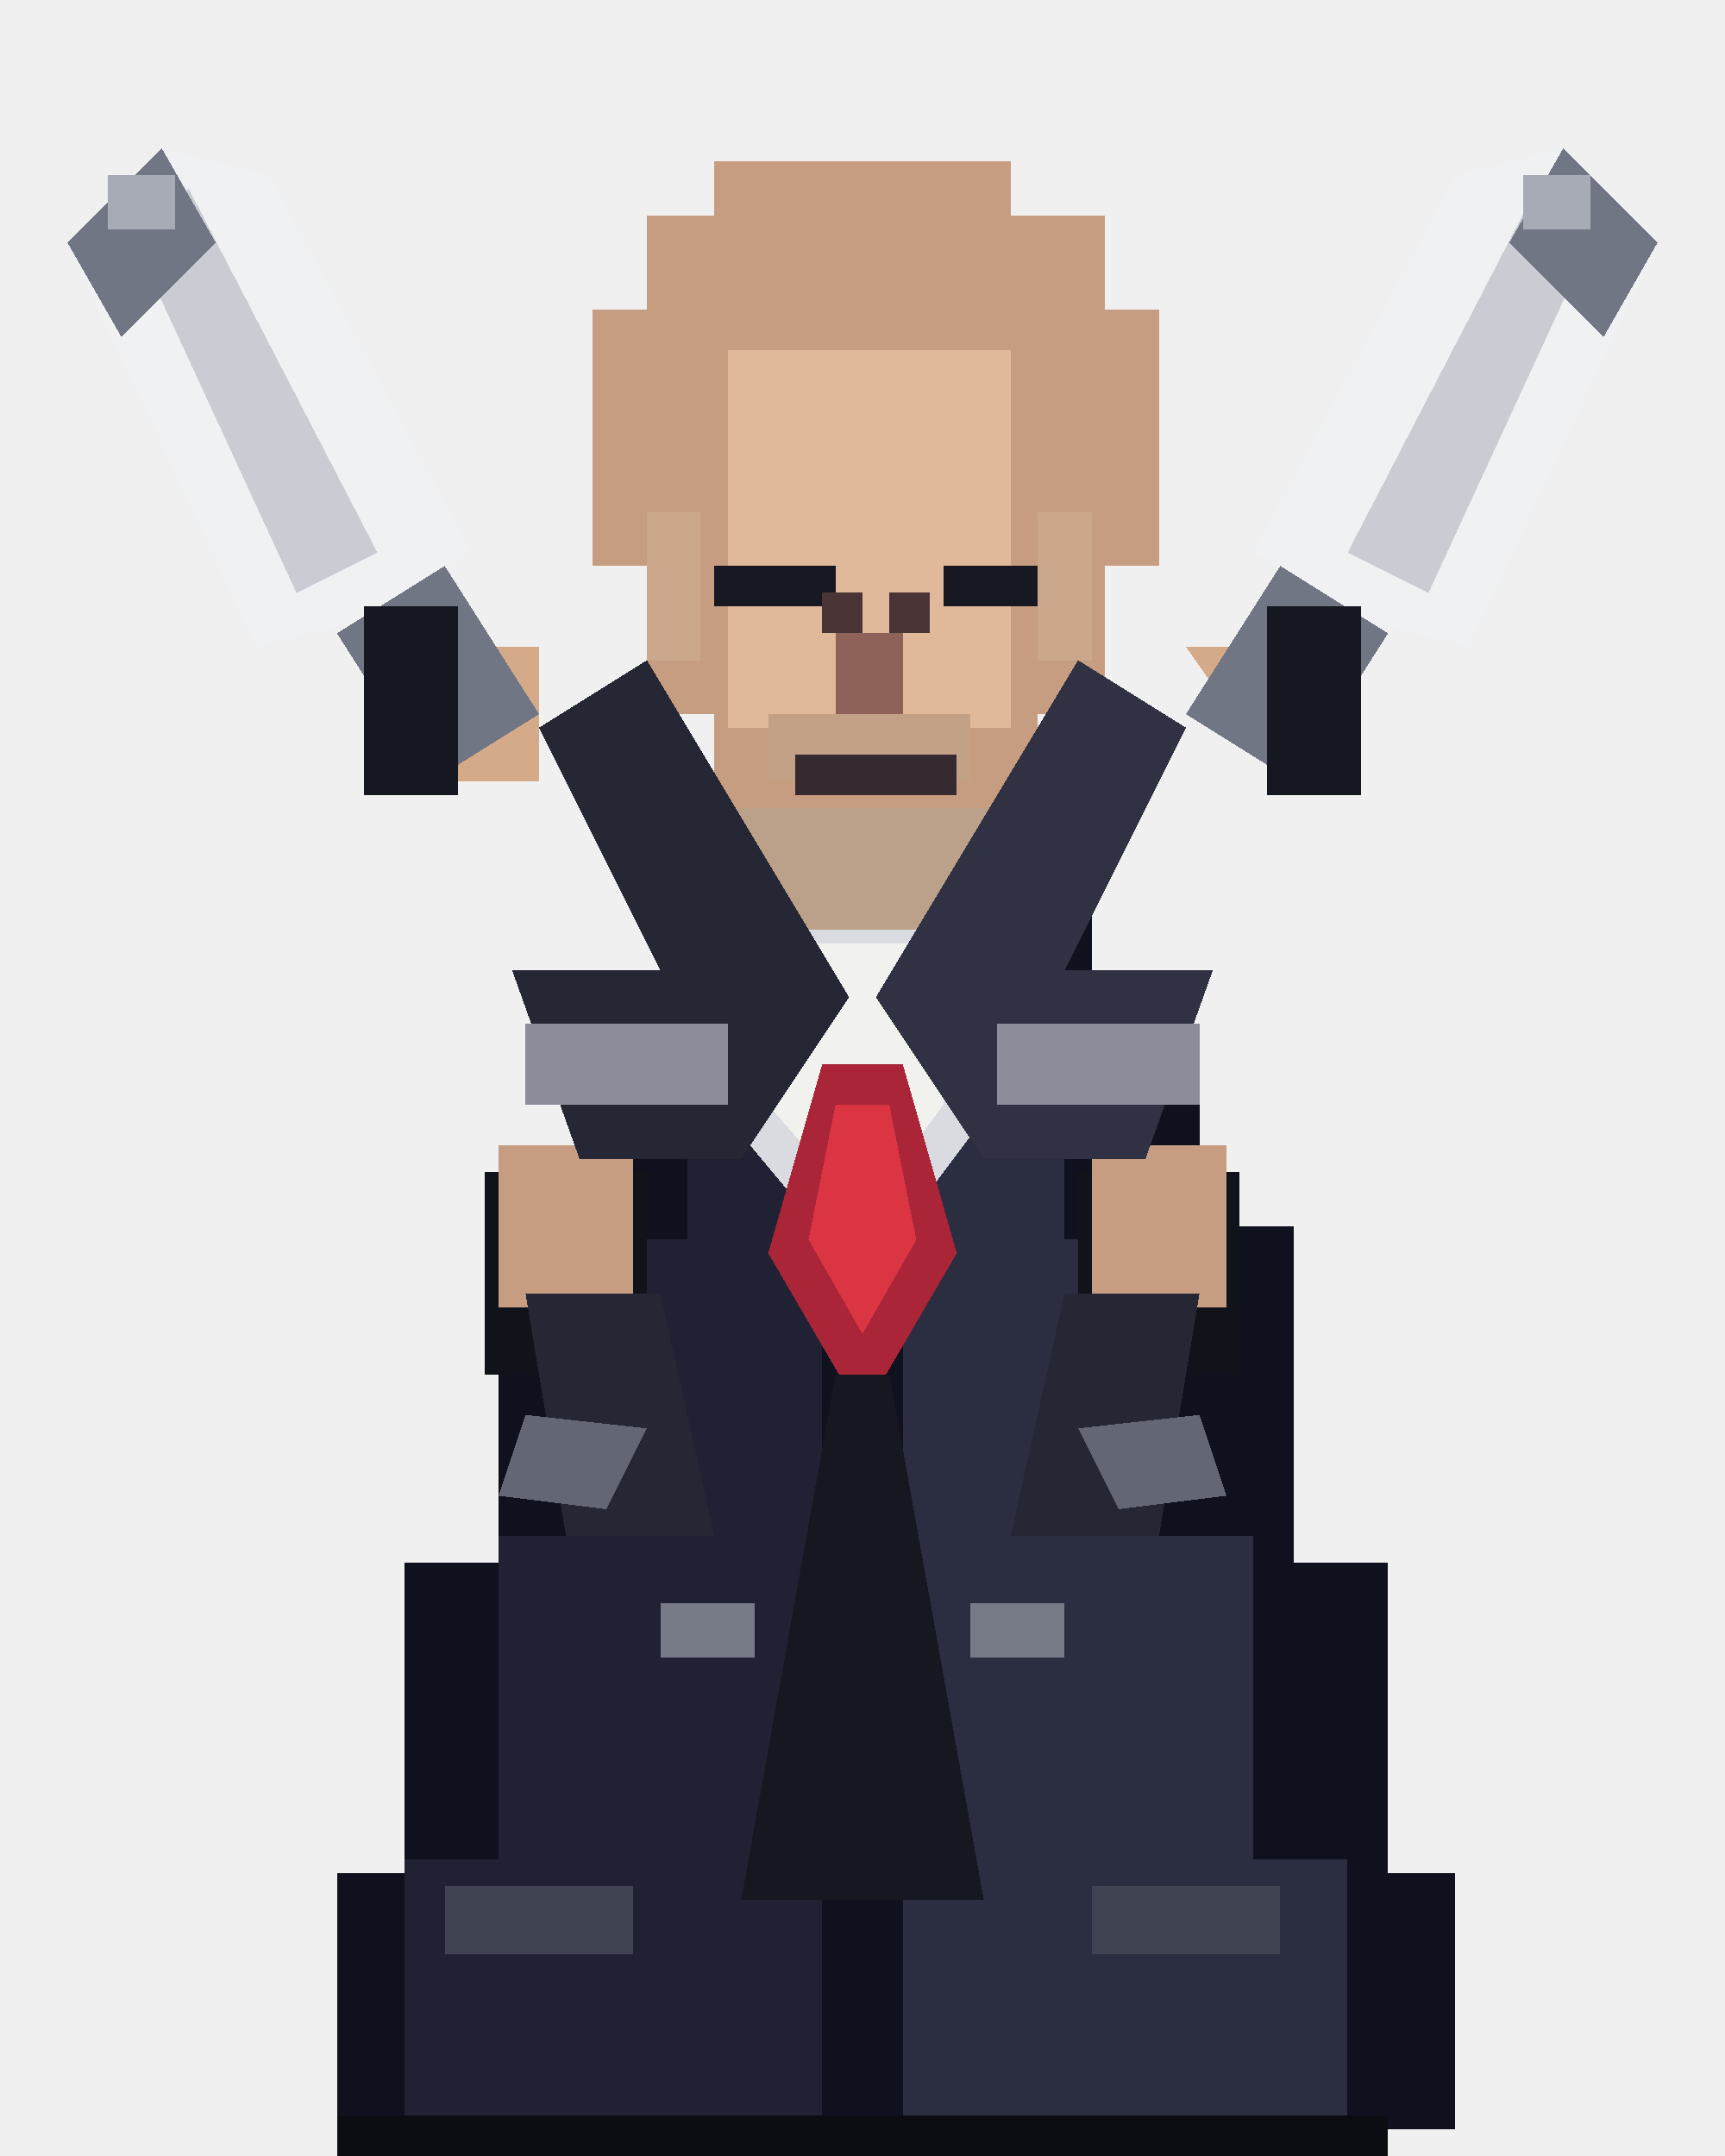
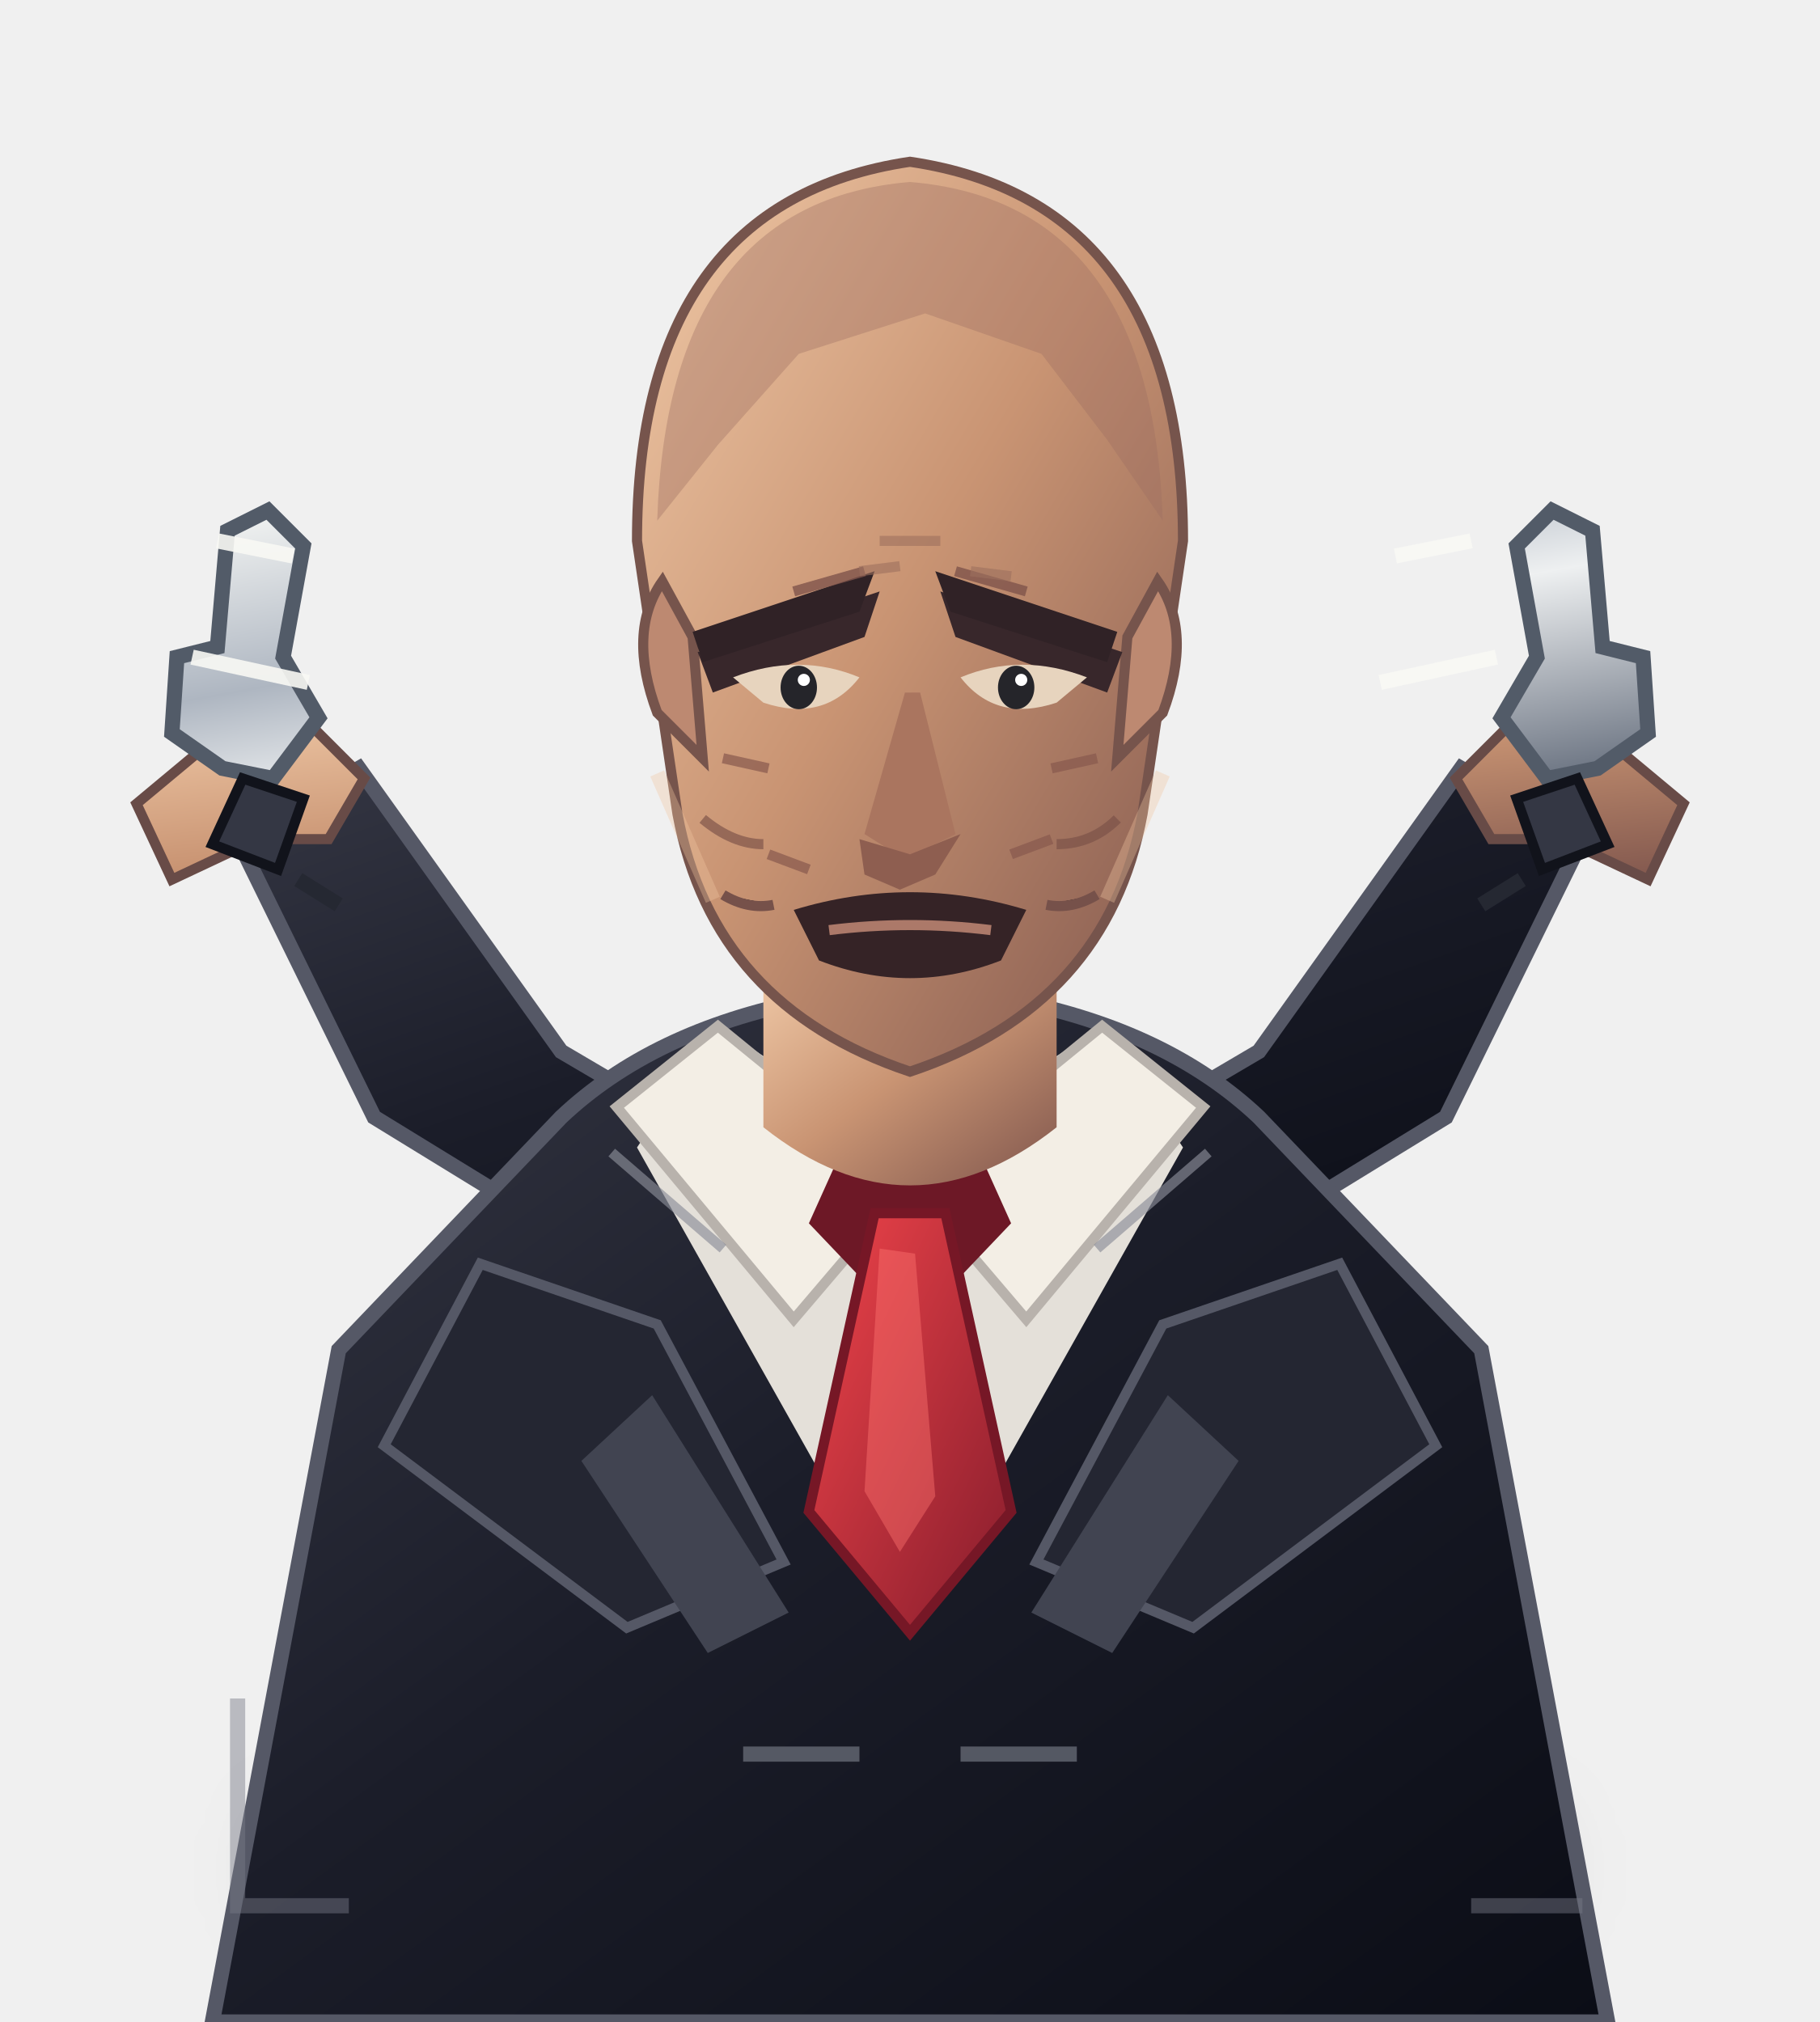
- <svg xmlns="http://www.w3.org/2000/svg" viewBox="0 0 128 160" shape-rendering="crispEdges" role="img" aria-labelledby="title description">
-   <path fill="#10111e" d="M25 158v-19h5v-23h7V91h7V77h8V66h29v11h8v14h7v25h7v23h5v19z" />
-   <path fill="#202233" d="M30 158v-20h7v-24h7V92h7V78h10v80z" />
-   <path fill="#2b2d40" d="M67 78h12v14h7v22h7v24h7v20H67z" />
-   <path fill="#d9dbe1" d="M51 67h26l-4 16-9 12-10-12z" />
-   <path fill="#f1f1ee" d="M56 70h16l-2 12-6 8-7-8z" />
-   <path fill="#a92537" d="M61 79h6l4 14-7 12-7-12z" />
-   <path fill="#db3443" d="M62 82h4l2 10-4 7-4-7z" />
-   <path fill="#161821" d="M62 102h4l7 39h-18z" />
-   <path fill="#bba08a" d="M53 51h22v18H53z" />
-   <path fill="#c69d80" d="M53 12h22v4h7v7h4v19h-4v11h-5v7H53v-7h-5V42h-4V23h4v-7h5z" />
-   <path fill="#dfb999" d="M54 26h21v28H54z" />
-   <path fill="#c69d80" d="M49 38h5v13h-5zm27 0h5v13h-5z" />
-   <path fill="#c3a187" d="M57 53h15v5H57z" />
-   <path fill="#171821" d="M53 42h9v3h-9zm17 0h8v3h-8z" />
-   <path fill="#4a3435" d="M61 44h3v3h-3zm5 0h3v3h-3z" />
-   <path fill="#8f6259" d="M62 47h5v6h-5z" />
-   <path fill="#352a30" d="M59 56h12v3H59z" />
-   <path fill="#cba78c" d="M48 38h4v11h-4zm29 0h4v11h-4z" />
-   <path fill="#11131b" d="M36 87h12v15H36zm44 0h12v15H80z" />
-   <path fill="#c69d80" d="M37 85h10v12H37zm44 0h10v12H81z" />
-   <path fill="#252735" d="M39 96h10l4 18H42zm40 0h10l-3 18h-11z" />
-   <path fill="#626675" d="M39 105l9 1-3 6-8-1zm41 1 9-1 2 6-8 1z" />
-   <path fill="#d5aa89" d="M30 48h10v10h-7zm58 0h10v10h-3z" />
-   <path fill="#252735" d="M38 72h11l-9-18 8-5 15 25-8 12H43z" />
-   <path fill="#303243" d="M90 72H79l9-18-8-5-15 25 8 12h12z" />
-   <path fill="#8b8e9a" d="M39 76h15v6H39zm35 0h15v6H74z" />
-   <path fill="#f0f1f2" d="M19 48 5 18l7-7 8 2 15 28-8 5z" />
-   <path fill="#c9ccd3" d="m22 44-12-26 4-4 14 27z" />
-   <path fill="#717684" d="m5 18 7-7 4 7-7 7zm20 29 8-5 7 11-8 5z" />
-   <path fill="#f0f1f2" d="m109 48 14-30-7-7-8 2-15 28 8 5z" />
-   <path fill="#c9ccd3" d="m106 44 12-26-4-4-14 27z" />
-   <path fill="#717684" d="m123 18-7-7-4 7 7 7zm-20 29-8-5-7 11 8 5z" />
-   <path fill="#a7abb5" d="M8 13h5v4H8zm105 0h5v4h-5z" />
-   <path fill="#161821" d="M27 45h7v14h-7zm67 0h7v14h-7z" />
-   <path fill="#404351" d="M33 140h14v5H33zm48 0h14v5H81z" />
-   <path fill="#777b88" d="M49 119h7v4h-7zm23 0h7v4h-7z" />
-   <path fill="#0c0d13" d="M25 157h78v3H25z" />
+ <svg xmlns="http://www.w3.org/2000/svg" viewBox="0 0 360 400" role="img" aria-labelledby="title description">
+   <defs>
+     <linearGradient id="skin" x1="0" y1="0" x2="1" y2="1">
+       <stop offset="0" stop-color="#f0c9a7" />
+       <stop offset=".48" stop-color="#c99473" />
+       <stop offset="1" stop-color="#80564d" />
+     </linearGradient>
+     <linearGradient id="metal" x1="0" y1="0" x2="1" y2="1">
+       <stop offset="0" stop-color="#f7f8f6" />
+       <stop offset=".36" stop-color="#aeb6c1" />
+       <stop offset=".58" stop-color="#eef0f1" />
+       <stop offset="1" stop-color="#626b7a" />
+     </linearGradient>
+     <linearGradient id="suit" x1="0" y1="0" x2="1" y2="1">
+       <stop stop-color="#353744" />
+       <stop offset=".45" stop-color="#1b1d29" />
+       <stop offset="1" stop-color="#0b0d16" />
+     </linearGradient>
+     <linearGradient id="tie" x1="0" y1="0" x2="1" y2="1">
+       <stop stop-color="#f0444a" />
+       <stop offset="1" stop-color="#851c2c" />
+     </linearGradient>
+     <filter id="shadow" x="-.3" y="-.2" width="1.6" height="1.6">
+       <feGaussianBlur stdDeviation="9" />
+     </filter>
+   </defs>
+   <ellipse cx="180" cy="370" rx="122" ry="17" fill="#03040a" opacity=".55" filter="url(#shadow)" />
+   <path d="M118 248 74 221 47 166l24-14 40 56 34 20zm124 0 44-27 27-55-24-14-40 56-34 20z" fill="url(#suit)" stroke="#555866" stroke-width="3" />
+   <path d="m51 166-17 8-7-15 12-10 20-8 13 13-7 12zM309 166l17 8 7-15-12-10-20-8-13 13 7 12z" fill="url(#skin)" stroke="#684b47" stroke-width="2" />
+   <path d="m44 152-10-7 1-15 8-2 2-23 8-4 7 7-4 22 7 12-9 12zM316 152l10-7-1-15-8-2-2-23-8-4-7 7 4 22-7 12 9 12z" fill="url(#metal)" stroke="#525b68" stroke-width="3" />
+   <path d="m38 130 23 5m-18-28 15 3m238 20-23 5m18-28-15 3" fill="none" stroke="#f8f8f4" stroke-width="3" opacity=".9" />
+   <path d="m48 154 12 4-5 14-13-5zm264 0-12 4 5 14 13-5z" fill="#343744" stroke="#11131b" stroke-width="2" />
+   <path d="m59 174 8 5m234-5-8 5" stroke="#252832" stroke-width="3" />
+   <path d="M111 221q18-17 48-23h42q30 6 48 23l44 46 25 133H42l25-133z" fill="url(#suit)" stroke="#555866" stroke-width="3" />
+   <path d="m142 203 38 25 38-25 16 24-36 64h-36l-36-64z" fill="#e4e0d9" />
+   <path d="m142 203 38 31-23 27-35-42zm76 0-38 31 23 27 35-42z" fill="#f3eee5" stroke="#b8b2ac" stroke-width="2" />
+   <path d="m169 222 11 8 11-8 9 20-20 21-20-21z" fill="#6d1826" />
+   <path d="m173 240 14 0 13 59-20 24-20-24z" fill="url(#tie)" stroke="#761726" stroke-width="2" />
+   <path d="m174 247 7 1 4 48-7 11-7-12z" fill="#ff7370" opacity=".43" />
+   <path d="m95 250 35 12 25 47-31 13-48-36zm170 0-35 12-25 47 31 13 48-36z" fill="#242632" stroke="#555866" stroke-width="2" />
+   <path d="m129 276 27 43-16 8-25-38zm102 0-27 43 16 8 25-38z" fill="#414451" />
+   <path d="m147 347 23 0m20 0 23 0" stroke="#777b86" stroke-width="3" opacity=".65" />
+   <path d="M151 191v32q29 23 58 0v-32z" fill="url(#skin)" />
+   <path d="M126 107q0-67 54-75 54 8 54 75l-8 54q-7 38-46 51-39-13-46-51z" fill="url(#skin)" stroke="#76544c" stroke-width="2" />
+   <path d="M130 103q2-63 50-67 48 4 50 67l-11-16-13-17-23-8-25 8-16 18z" fill="#9a6d60" opacity=".36" />
+   <path d="M131 115q-7 10-1 26l9 9-2-24zm98 0q7 10 1 26l-9 9 2-24z" fill="#bd8971" stroke="#76544c" stroke-width="2" />
+   <path d="m138 129 36-12-3 9-30 11zm48-12 36 12-3 8-30-11z" fill="#38272b" />
+   <path d="M145 134q13-5 25 0-7 9-19 5zM190 134q12-5 25 0l-6 5q-12 4-19-5z" fill="#e7d4be" />
+   <ellipse cx="158" cy="136" rx="3.6" ry="4.3" fill="#25252a" />
+   <ellipse cx="201" cy="136" rx="3.6" ry="4.3" fill="#25252a" />
+   <circle cx="159" cy="134.5" r="1.2" fill="#fff" />
+   <circle cx="202" cy="134.5" r="1.2" fill="#fff" />
+   <path d="m137 125 36-12-3 8-31 10zm48-12 36 12-2 6-31-10z" fill="#302226" />
+   <path d="m157 117 14-4m18 0 14 4" stroke="#80544b" stroke-width="2" opacity=".8" />
+   <path d="m179 137-8 28 8 5 10-5-7-28z" fill="#aa755f" />
+   <path d="m170 166 10 3 10-4-5 8-7 3-7-3z" fill="#8e5e50" />
+   <path d="M157 180q23-7 46 0l-5 10q-18 7-36 0z" fill="#352326" />
+   <path d="M164 184q16-2 32 0" fill="none" stroke="#c98e79" stroke-width="2" opacity=".8" />
+   <path d="m143 150 9 2m56 0 9-2m-65 19 8 3m40-3 8-3" stroke="#87584d" stroke-width="2" opacity=".7" />
+   <path d="m174 107 12 0m-16 6 8-1m14 1 8 1" stroke="#9d705e" stroke-width="2" opacity=".6" />
+   <path d="m130 153 11 25m89-25-11 25" stroke="#f2c5a1" stroke-width="3" opacity=".35" />
+   <path d="M139 162q6 5 12 5m58 0q7 0 12-5" fill="none" stroke="#795047" stroke-width="2" opacity=".65" />
+   <path d="M143 177q5 3 10 2m54 0q5 1 10-2" stroke="#76514a" stroke-width="2" />
+   <path d="M47 336v41h22m244 0h-22" fill="none" stroke="#777987" stroke-width="3" opacity=".46" />
+   <path d="m121 228 22 19m96-19-22 19" fill="none" stroke="#8b8d98" stroke-width="2" opacity=".65" />
</svg>
